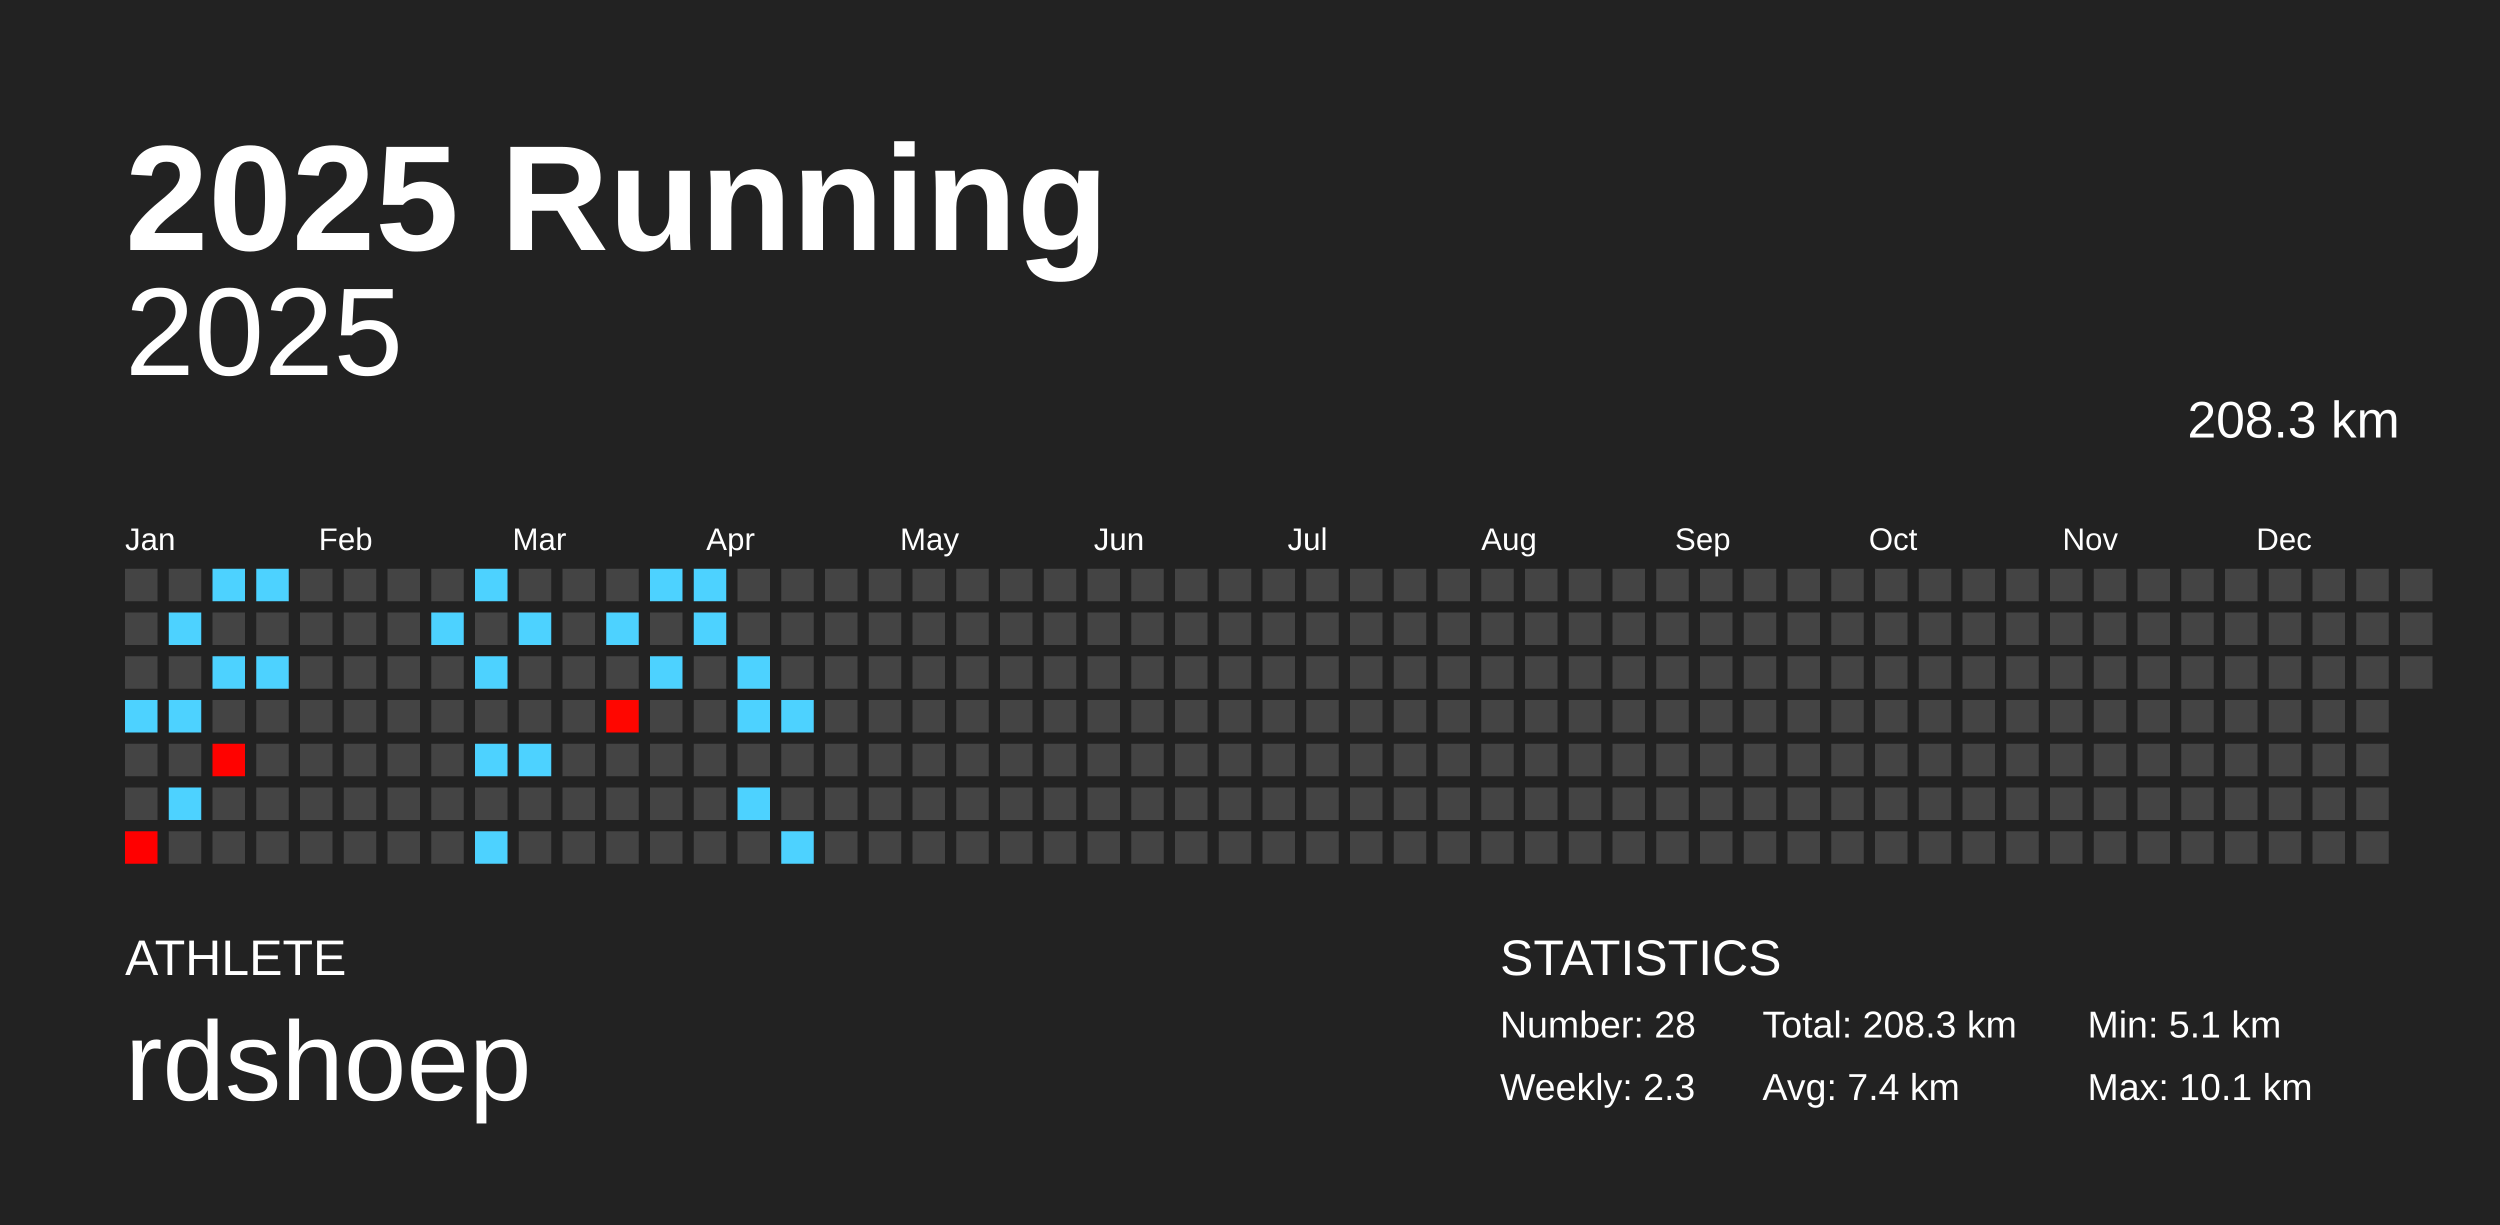
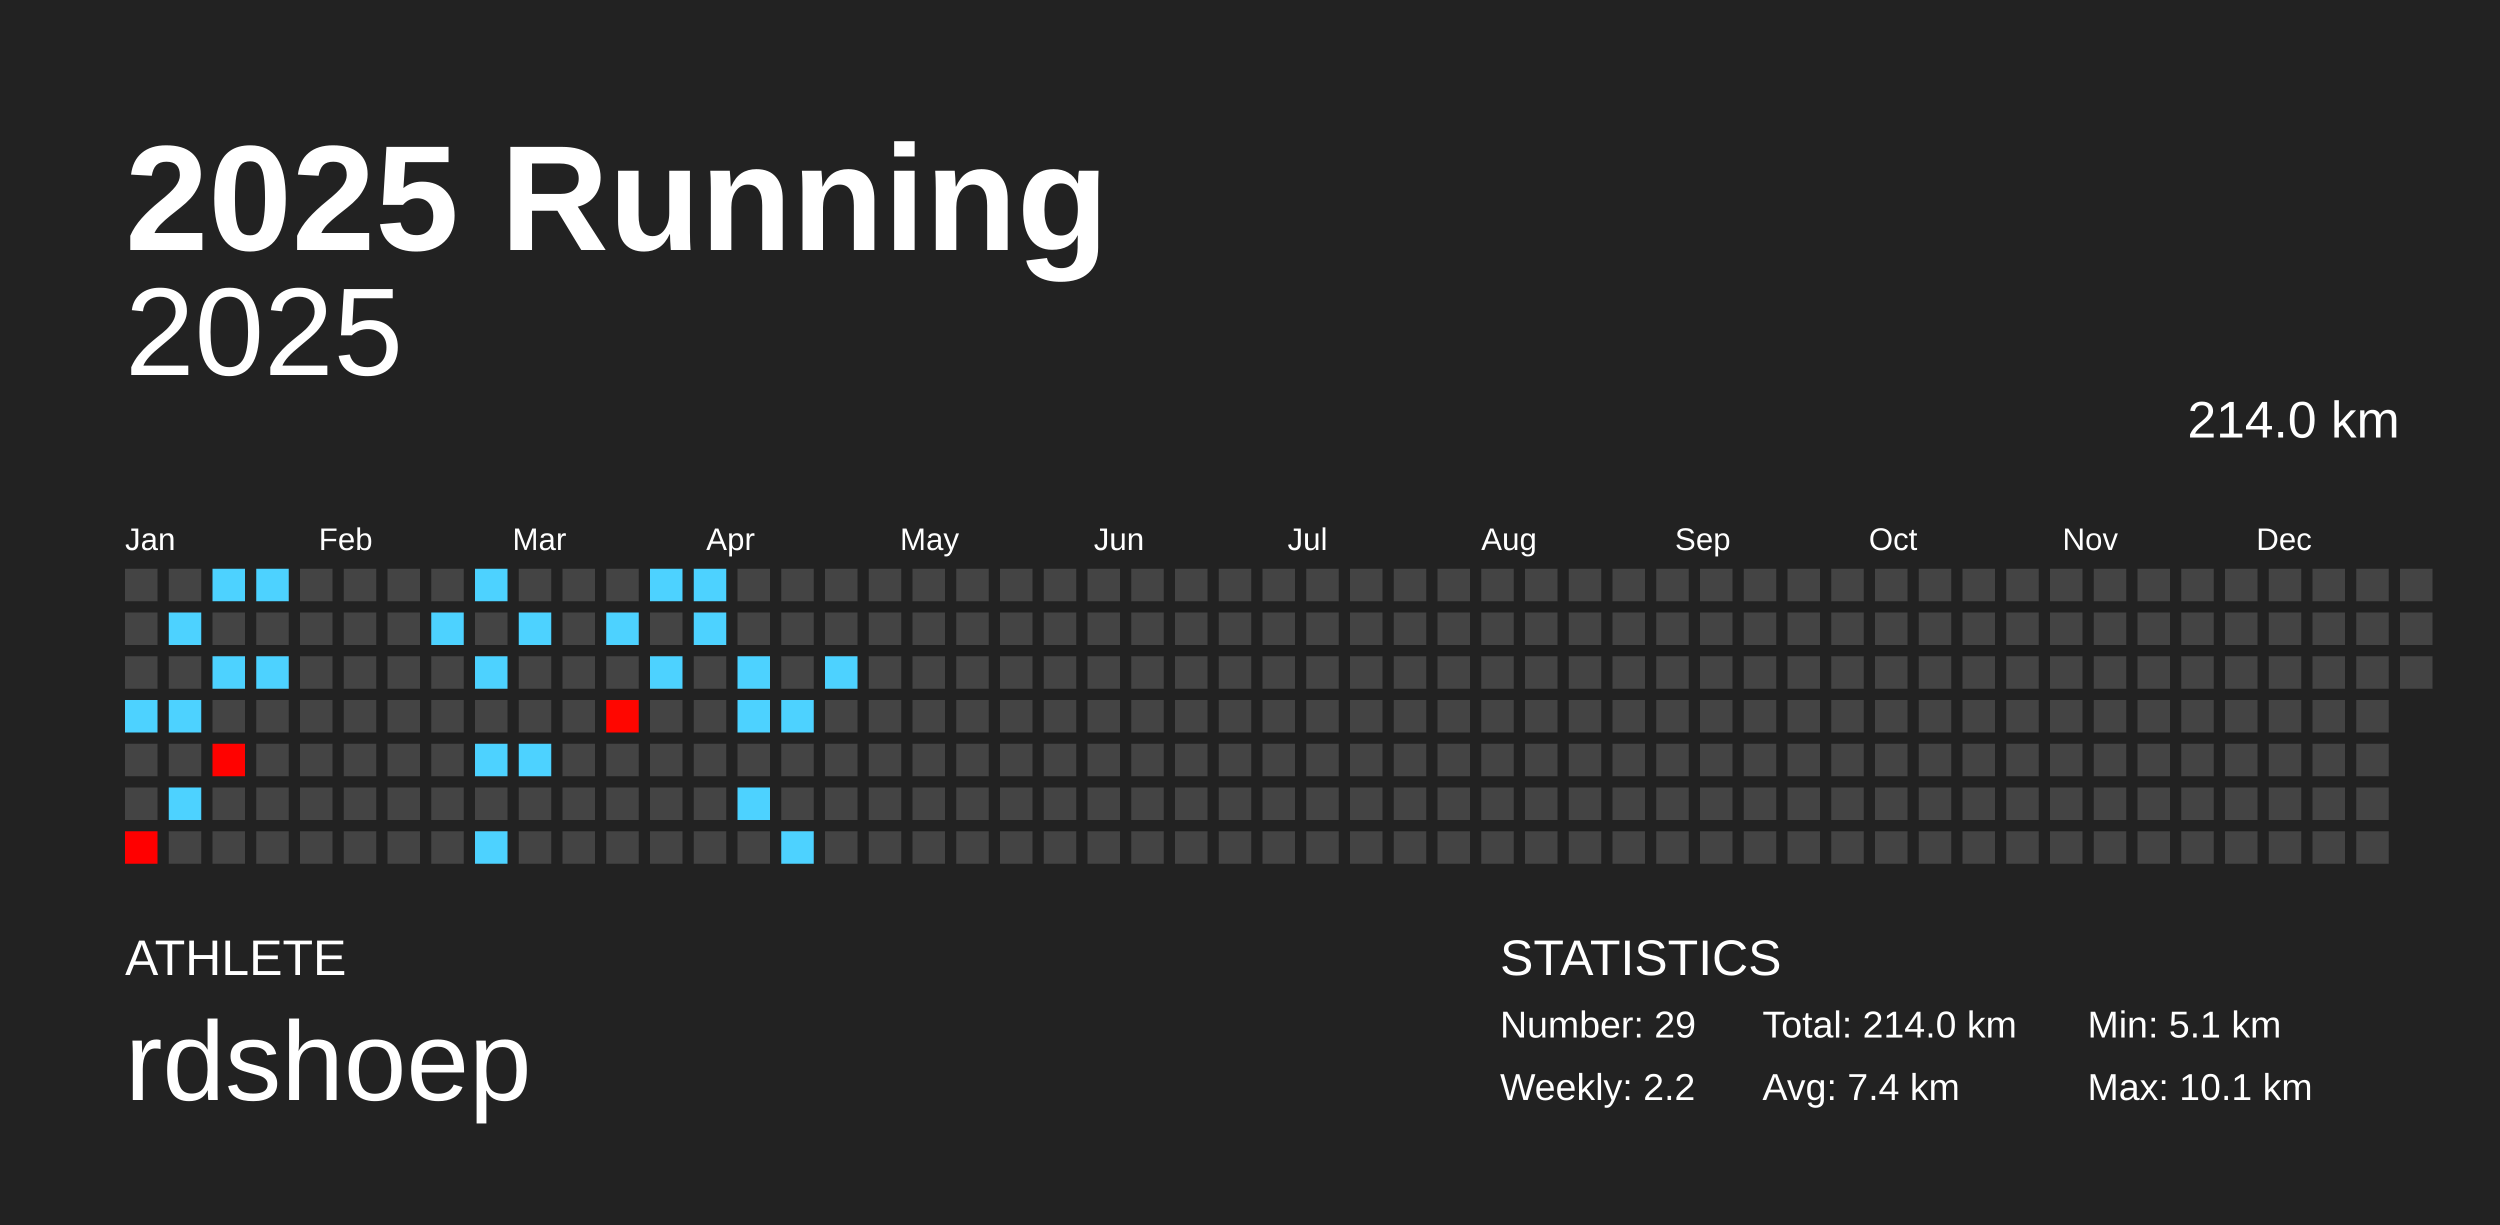
<svg xmlns="http://www.w3.org/2000/svg" baseProfile="full" height="98mm" version="1.1" viewBox="0,0,200,98" width="200mm">
  <defs />
  <rect fill="#222222" height="98" width="200" x="0" y="0" />
  <text fill="#FFFFFF" style="font-size:12px; font-family:Arial; font-weight:bold;" x="10" y="20">2025 Running</text>
  <text fill="#FFFFFF" style="font-size:4px; font-family:Arial" x="10" y="78">ATHLETE</text>
  <text fill="#FFFFFF" style="font-size:9px; font-family:Arial" x="10" y="88">rdshoep</text>
  <text fill="#FFFFFF" style="font-size:4px; font-family:Arial" x="120" y="78">STATISTICS</text>
-   <text fill="#FFFFFF" style="font-size:3px; font-family:Arial" x="120" y="83">Number: 28</text>
-   <text fill="#FFFFFF" style="font-size:3px; font-family:Arial" x="120" y="88">Weekly: 2.3</text>
-   <text fill="#FFFFFF" style="font-size:3px; font-family:Arial" x="141" y="83">Total: 208.3 km</text>
+   <text fill="#FFFFFF" style="font-size:3px; font-family:Arial" x="120" y="83">Number: 29</text>
+   <text fill="#FFFFFF" style="font-size:3px; font-family:Arial" x="120" y="88">Weekly: 2.2</text>
+   <text fill="#FFFFFF" style="font-size:3px; font-family:Arial" x="141" y="83">Total: 214.0 km</text>
  <text fill="#FFFFFF" style="font-size:3px; font-family:Arial" x="141" y="88">Avg: 7.4 km</text>
  <text fill="#FFFFFF" style="font-size:3px; font-family:Arial" x="167" y="83">Min: 5.1 km</text>
  <text fill="#FFFFFF" style="font-size:3px; font-family:Arial" x="167" y="88">Max: 10.1 km</text>
  <text alignment-baseline="hanging" fill="#FFFFFF" style="font-size:10.0px; font-family:Arial;" x="10" y="30">2025</text>
-   <text alignment-baseline="hanging" fill="#FFFFFF" style="font-size:4.125px; font-family:Arial;" x="175" y="35">208.3 km</text>
+   <text alignment-baseline="hanging" fill="#FFFFFF" style="font-size:4.125px; font-family:Arial;" x="175" y="35">214.0 km</text>
  <text fill="#FFFFFF" style="font-size:2.5px; font-family:Arial" x="10.0" y="44">Jan</text>
  <text fill="#FFFFFF" style="font-size:2.5px; font-family:Arial" x="25.5" y="44">Feb</text>
  <text fill="#FFFFFF" style="font-size:2.5px; font-family:Arial" x="41.0" y="44">Mar</text>
  <text fill="#FFFFFF" style="font-size:2.5px; font-family:Arial" x="56.5" y="44">Apr</text>
  <text fill="#FFFFFF" style="font-size:2.5px; font-family:Arial" x="72.0" y="44">May</text>
  <text fill="#FFFFFF" style="font-size:2.5px; font-family:Arial" x="87.5" y="44">Jun</text>
  <text fill="#FFFFFF" style="font-size:2.5px; font-family:Arial" x="103.0" y="44">Jul</text>
  <text fill="#FFFFFF" style="font-size:2.5px; font-family:Arial" x="118.5" y="44">Aug</text>
  <text fill="#FFFFFF" style="font-size:2.5px; font-family:Arial" x="134.0" y="44">Sep</text>
  <text fill="#FFFFFF" style="font-size:2.5px; font-family:Arial" x="149.5" y="44">Oct</text>
  <text fill="#FFFFFF" style="font-size:2.5px; font-family:Arial" x="165.0" y="44">Nov</text>
  <text fill="#FFFFFF" style="font-size:2.5px; font-family:Arial" x="180.5" y="44">Dec</text>
  <rect fill="#444444" height="2.6" width="2.6" x="10.0" y="45.5" />
  <rect fill="#444444" height="2.6" width="2.6" x="10.0" y="49.0" />
  <rect fill="#444444" height="2.6" width="2.6" x="10.0" y="52.5" />
  <rect fill="#4dd2ff" height="2.6" width="2.6" x="10.0" y="56.0" />
  <rect fill="#444444" height="2.6" width="2.6" x="10.0" y="59.5" />
  <rect fill="#444444" height="2.6" width="2.6" x="10.0" y="63.0" />
  <rect fill="#ff0000" height="2.6" width="2.6" x="10.0" y="66.5" />
  <rect fill="#444444" height="2.6" width="2.6" x="13.5" y="45.5" />
  <rect fill="#4dd2ff" height="2.6" width="2.6" x="13.5" y="49.0" />
  <rect fill="#444444" height="2.6" width="2.6" x="13.5" y="52.5" />
  <rect fill="#4dd2ff" height="2.6" width="2.6" x="13.5" y="56.0" />
  <rect fill="#444444" height="2.6" width="2.6" x="13.5" y="59.5" />
  <rect fill="#4dd2ff" height="2.6" width="2.6" x="13.5" y="63.0" />
  <rect fill="#444444" height="2.6" width="2.6" x="13.5" y="66.5" />
  <rect fill="#4dd2ff" height="2.6" width="2.6" x="17.0" y="45.5" />
  <rect fill="#444444" height="2.6" width="2.6" x="17.0" y="49.0" />
  <rect fill="#4dd2ff" height="2.6" width="2.6" x="17.0" y="52.5" />
  <rect fill="#444444" height="2.6" width="2.6" x="17.0" y="56.0" />
  <rect fill="#ff0200" height="2.6" width="2.6" x="17.0" y="59.5" />
  <rect fill="#444444" height="2.6" width="2.6" x="17.0" y="63.0" />
  <rect fill="#444444" height="2.6" width="2.6" x="17.0" y="66.5" />
  <rect fill="#4dd2ff" height="2.6" width="2.6" x="20.5" y="45.5" />
  <rect fill="#444444" height="2.6" width="2.6" x="20.5" y="49.0" />
  <rect fill="#4dd2ff" height="2.6" width="2.6" x="20.5" y="52.5" />
  <rect fill="#444444" height="2.6" width="2.6" x="20.5" y="56.0" />
  <rect fill="#444444" height="2.6" width="2.6" x="20.5" y="59.5" />
  <rect fill="#444444" height="2.6" width="2.6" x="20.5" y="63.0" />
  <rect fill="#444444" height="2.6" width="2.6" x="20.5" y="66.5" />
  <rect fill="#444444" height="2.6" width="2.6" x="24.0" y="45.5" />
  <rect fill="#444444" height="2.6" width="2.6" x="24.0" y="49.0" />
  <rect fill="#444444" height="2.6" width="2.6" x="24.0" y="52.5" />
  <rect fill="#444444" height="2.6" width="2.6" x="24.0" y="56.0" />
  <rect fill="#444444" height="2.6" width="2.6" x="24.0" y="59.5" />
  <rect fill="#444444" height="2.6" width="2.6" x="24.0" y="63.0" />
  <rect fill="#444444" height="2.6" width="2.6" x="24.0" y="66.5" />
  <rect fill="#444444" height="2.6" width="2.6" x="27.5" y="45.5" />
  <rect fill="#444444" height="2.6" width="2.6" x="27.5" y="49.0" />
  <rect fill="#444444" height="2.6" width="2.6" x="27.5" y="52.5" />
  <rect fill="#444444" height="2.6" width="2.6" x="27.5" y="56.0" />
  <rect fill="#444444" height="2.6" width="2.6" x="27.5" y="59.5" />
  <rect fill="#444444" height="2.6" width="2.6" x="27.5" y="63.0" />
  <rect fill="#444444" height="2.6" width="2.6" x="27.5" y="66.5" />
  <rect fill="#444444" height="2.6" width="2.6" x="31.0" y="45.5" />
  <rect fill="#444444" height="2.6" width="2.6" x="31.0" y="49.0" />
  <rect fill="#444444" height="2.6" width="2.6" x="31.0" y="52.5" />
  <rect fill="#444444" height="2.6" width="2.6" x="31.0" y="56.0" />
  <rect fill="#444444" height="2.6" width="2.6" x="31.0" y="59.5" />
  <rect fill="#444444" height="2.6" width="2.6" x="31.0" y="63.0" />
  <rect fill="#444444" height="2.6" width="2.6" x="31.0" y="66.5" />
  <rect fill="#444444" height="2.6" width="2.6" x="34.5" y="45.5" />
  <rect fill="#4dd2ff" height="2.6" width="2.6" x="34.5" y="49.0" />
  <rect fill="#444444" height="2.6" width="2.6" x="34.5" y="52.5" />
  <rect fill="#444444" height="2.6" width="2.6" x="34.5" y="56.0" />
  <rect fill="#444444" height="2.6" width="2.6" x="34.5" y="59.5" />
  <rect fill="#444444" height="2.6" width="2.6" x="34.5" y="63.0" />
  <rect fill="#444444" height="2.6" width="2.6" x="34.5" y="66.5" />
  <rect fill="#4dd2ff" height="2.6" width="2.6" x="38.0" y="45.5" />
  <rect fill="#444444" height="2.6" width="2.6" x="38.0" y="49.0" />
  <rect fill="#4dd2ff" height="2.6" width="2.6" x="38.0" y="52.5" />
  <rect fill="#444444" height="2.6" width="2.6" x="38.0" y="56.0" />
  <rect fill="#4dd2ff" height="2.6" width="2.6" x="38.0" y="59.5" />
  <rect fill="#444444" height="2.6" width="2.6" x="38.0" y="63.0" />
  <rect fill="#4dd2ff" height="2.6" width="2.6" x="38.0" y="66.5" />
  <rect fill="#444444" height="2.6" width="2.6" x="41.5" y="45.5" />
  <rect fill="#4dd2ff" height="2.6" width="2.6" x="41.5" y="49.0" />
  <rect fill="#444444" height="2.6" width="2.6" x="41.5" y="52.5" />
  <rect fill="#444444" height="2.6" width="2.6" x="41.5" y="56.0" />
  <rect fill="#4dd2ff" height="2.6" width="2.6" x="41.5" y="59.5" />
  <rect fill="#444444" height="2.6" width="2.6" x="41.5" y="63.0" />
  <rect fill="#444444" height="2.6" width="2.6" x="41.5" y="66.5" />
  <rect fill="#444444" height="2.6" width="2.6" x="45.0" y="45.5" />
  <rect fill="#444444" height="2.6" width="2.6" x="45.0" y="49.0" />
  <rect fill="#444444" height="2.6" width="2.6" x="45.0" y="52.5" />
  <rect fill="#444444" height="2.6" width="2.6" x="45.0" y="56.0" />
  <rect fill="#444444" height="2.6" width="2.6" x="45.0" y="59.5" />
  <rect fill="#444444" height="2.6" width="2.6" x="45.0" y="63.0" />
  <rect fill="#444444" height="2.6" width="2.6" x="45.0" y="66.5" />
  <rect fill="#444444" height="2.6" width="2.6" x="48.5" y="45.5" />
  <rect fill="#4dd2ff" height="2.6" width="2.6" x="48.5" y="49.0" />
  <rect fill="#444444" height="2.6" width="2.6" x="48.5" y="52.5" />
  <rect fill="#ff0600" height="2.6" width="2.6" x="48.5" y="56.0" />
  <rect fill="#444444" height="2.6" width="2.6" x="48.5" y="59.5" />
  <rect fill="#444444" height="2.6" width="2.6" x="48.5" y="63.0" />
  <rect fill="#444444" height="2.6" width="2.6" x="48.5" y="66.5" />
  <rect fill="#4dd2ff" height="2.6" width="2.6" x="52.0" y="45.5" />
  <rect fill="#444444" height="2.6" width="2.6" x="52.0" y="49.0" />
  <rect fill="#4dd2ff" height="2.6" width="2.6" x="52.0" y="52.5" />
  <rect fill="#444444" height="2.6" width="2.6" x="52.0" y="56.0" />
  <rect fill="#444444" height="2.6" width="2.6" x="52.0" y="59.5" />
  <rect fill="#444444" height="2.6" width="2.6" x="52.0" y="63.0" />
  <rect fill="#444444" height="2.6" width="2.6" x="52.0" y="66.5" />
  <rect fill="#4dd2ff" height="2.6" width="2.6" x="55.5" y="45.5" />
  <rect fill="#4dd2ff" height="2.6" width="2.6" x="55.5" y="49.0" />
  <rect fill="#444444" height="2.6" width="2.6" x="55.5" y="52.5" />
  <rect fill="#444444" height="2.6" width="2.6" x="55.5" y="56.0" />
  <rect fill="#444444" height="2.6" width="2.6" x="55.5" y="59.5" />
  <rect fill="#444444" height="2.6" width="2.6" x="55.5" y="63.0" />
  <rect fill="#444444" height="2.6" width="2.6" x="55.5" y="66.5" />
  <rect fill="#444444" height="2.6" width="2.6" x="59.0" y="45.5" />
  <rect fill="#444444" height="2.6" width="2.6" x="59.0" y="49.0" />
  <rect fill="#4dd2ff" height="2.6" width="2.6" x="59.0" y="52.5" />
  <rect fill="#4dd2ff" height="2.6" width="2.6" x="59.0" y="56.0" />
  <rect fill="#444444" height="2.6" width="2.6" x="59.0" y="59.5" />
  <rect fill="#4dd2ff" height="2.6" width="2.6" x="59.0" y="63.0" />
  <rect fill="#444444" height="2.6" width="2.6" x="59.0" y="66.5" />
  <rect fill="#444444" height="2.6" width="2.6" x="62.5" y="45.5" />
  <rect fill="#444444" height="2.6" width="2.6" x="62.5" y="49.0" />
  <rect fill="#444444" height="2.6" width="2.6" x="62.5" y="52.5" />
  <rect fill="#4dd2ff" height="2.6" width="2.6" x="62.5" y="56.0" />
  <rect fill="#444444" height="2.6" width="2.6" x="62.5" y="59.5" />
  <rect fill="#444444" height="2.6" width="2.6" x="62.5" y="63.0" />
  <rect fill="#4dd2ff" height="2.6" width="2.6" x="62.5" y="66.5" />
  <rect fill="#444444" height="2.6" width="2.6" x="66.0" y="45.5" />
  <rect fill="#444444" height="2.6" width="2.6" x="66.0" y="49.0" />
-   <rect fill="#444444" height="2.6" width="2.6" x="66.0" y="52.5" />
+   <rect fill="#4dd2ff" height="2.6" width="2.6" x="66.0" y="52.5" />
  <rect fill="#444444" height="2.6" width="2.6" x="66.0" y="56.0" />
  <rect fill="#444444" height="2.6" width="2.6" x="66.0" y="59.5" />
  <rect fill="#444444" height="2.6" width="2.6" x="66.0" y="63.0" />
  <rect fill="#444444" height="2.6" width="2.6" x="66.0" y="66.5" />
  <rect fill="#444444" height="2.6" width="2.6" x="69.5" y="45.5" />
  <rect fill="#444444" height="2.6" width="2.6" x="69.5" y="49.0" />
  <rect fill="#444444" height="2.6" width="2.6" x="69.5" y="52.5" />
  <rect fill="#444444" height="2.6" width="2.6" x="69.5" y="56.0" />
  <rect fill="#444444" height="2.6" width="2.6" x="69.5" y="59.5" />
  <rect fill="#444444" height="2.6" width="2.6" x="69.5" y="63.0" />
  <rect fill="#444444" height="2.6" width="2.6" x="69.5" y="66.5" />
  <rect fill="#444444" height="2.6" width="2.6" x="73.0" y="45.5" />
  <rect fill="#444444" height="2.6" width="2.6" x="73.0" y="49.0" />
  <rect fill="#444444" height="2.6" width="2.6" x="73.0" y="52.5" />
  <rect fill="#444444" height="2.6" width="2.6" x="73.0" y="56.0" />
  <rect fill="#444444" height="2.6" width="2.6" x="73.0" y="59.5" />
  <rect fill="#444444" height="2.6" width="2.6" x="73.0" y="63.0" />
  <rect fill="#444444" height="2.6" width="2.6" x="73.0" y="66.5" />
  <rect fill="#444444" height="2.6" width="2.6" x="76.5" y="45.5" />
  <rect fill="#444444" height="2.6" width="2.6" x="76.5" y="49.0" />
  <rect fill="#444444" height="2.6" width="2.6" x="76.5" y="52.5" />
  <rect fill="#444444" height="2.6" width="2.6" x="76.5" y="56.0" />
  <rect fill="#444444" height="2.6" width="2.6" x="76.5" y="59.5" />
  <rect fill="#444444" height="2.6" width="2.6" x="76.5" y="63.0" />
  <rect fill="#444444" height="2.6" width="2.6" x="76.5" y="66.5" />
  <rect fill="#444444" height="2.6" width="2.6" x="80.0" y="45.5" />
  <rect fill="#444444" height="2.6" width="2.6" x="80.0" y="49.0" />
  <rect fill="#444444" height="2.6" width="2.6" x="80.0" y="52.5" />
  <rect fill="#444444" height="2.6" width="2.6" x="80.0" y="56.0" />
  <rect fill="#444444" height="2.6" width="2.6" x="80.0" y="59.5" />
  <rect fill="#444444" height="2.6" width="2.6" x="80.0" y="63.0" />
  <rect fill="#444444" height="2.6" width="2.6" x="80.0" y="66.5" />
  <rect fill="#444444" height="2.6" width="2.6" x="83.5" y="45.5" />
  <rect fill="#444444" height="2.6" width="2.6" x="83.5" y="49.0" />
  <rect fill="#444444" height="2.6" width="2.6" x="83.5" y="52.5" />
  <rect fill="#444444" height="2.6" width="2.6" x="83.5" y="56.0" />
  <rect fill="#444444" height="2.6" width="2.6" x="83.5" y="59.5" />
  <rect fill="#444444" height="2.6" width="2.6" x="83.5" y="63.0" />
  <rect fill="#444444" height="2.6" width="2.6" x="83.5" y="66.5" />
  <rect fill="#444444" height="2.6" width="2.6" x="87.0" y="45.5" />
  <rect fill="#444444" height="2.6" width="2.6" x="87.0" y="49.0" />
  <rect fill="#444444" height="2.6" width="2.6" x="87.0" y="52.5" />
  <rect fill="#444444" height="2.6" width="2.6" x="87.0" y="56.0" />
  <rect fill="#444444" height="2.6" width="2.6" x="87.0" y="59.5" />
  <rect fill="#444444" height="2.6" width="2.6" x="87.0" y="63.0" />
  <rect fill="#444444" height="2.6" width="2.6" x="87.0" y="66.5" />
  <rect fill="#444444" height="2.6" width="2.6" x="90.5" y="45.5" />
  <rect fill="#444444" height="2.6" width="2.6" x="90.5" y="49.0" />
  <rect fill="#444444" height="2.6" width="2.6" x="90.5" y="52.5" />
  <rect fill="#444444" height="2.6" width="2.6" x="90.5" y="56.0" />
  <rect fill="#444444" height="2.6" width="2.6" x="90.5" y="59.5" />
  <rect fill="#444444" height="2.6" width="2.6" x="90.5" y="63.0" />
  <rect fill="#444444" height="2.6" width="2.6" x="90.5" y="66.5" />
  <rect fill="#444444" height="2.6" width="2.6" x="94.0" y="45.5" />
  <rect fill="#444444" height="2.6" width="2.6" x="94.0" y="49.0" />
  <rect fill="#444444" height="2.6" width="2.6" x="94.0" y="52.5" />
  <rect fill="#444444" height="2.6" width="2.6" x="94.0" y="56.0" />
  <rect fill="#444444" height="2.6" width="2.6" x="94.0" y="59.5" />
  <rect fill="#444444" height="2.6" width="2.6" x="94.0" y="63.0" />
  <rect fill="#444444" height="2.6" width="2.6" x="94.0" y="66.5" />
  <rect fill="#444444" height="2.6" width="2.6" x="97.5" y="45.5" />
  <rect fill="#444444" height="2.6" width="2.6" x="97.5" y="49.0" />
  <rect fill="#444444" height="2.6" width="2.6" x="97.5" y="52.5" />
  <rect fill="#444444" height="2.6" width="2.6" x="97.5" y="56.0" />
  <rect fill="#444444" height="2.6" width="2.6" x="97.5" y="59.5" />
  <rect fill="#444444" height="2.6" width="2.6" x="97.5" y="63.0" />
  <rect fill="#444444" height="2.6" width="2.6" x="97.5" y="66.5" />
  <rect fill="#444444" height="2.6" width="2.6" x="101.0" y="45.5" />
  <rect fill="#444444" height="2.6" width="2.6" x="101.0" y="49.0" />
  <rect fill="#444444" height="2.6" width="2.6" x="101.0" y="52.5" />
  <rect fill="#444444" height="2.6" width="2.6" x="101.0" y="56.0" />
  <rect fill="#444444" height="2.6" width="2.6" x="101.0" y="59.5" />
  <rect fill="#444444" height="2.6" width="2.6" x="101.0" y="63.0" />
  <rect fill="#444444" height="2.6" width="2.6" x="101.0" y="66.5" />
  <rect fill="#444444" height="2.6" width="2.6" x="104.5" y="45.5" />
  <rect fill="#444444" height="2.6" width="2.6" x="104.5" y="49.0" />
  <rect fill="#444444" height="2.6" width="2.6" x="104.5" y="52.5" />
  <rect fill="#444444" height="2.6" width="2.6" x="104.5" y="56.0" />
  <rect fill="#444444" height="2.6" width="2.6" x="104.5" y="59.5" />
  <rect fill="#444444" height="2.6" width="2.6" x="104.5" y="63.0" />
  <rect fill="#444444" height="2.6" width="2.6" x="104.5" y="66.5" />
  <rect fill="#444444" height="2.6" width="2.6" x="108.0" y="45.5" />
  <rect fill="#444444" height="2.6" width="2.6" x="108.0" y="49.0" />
  <rect fill="#444444" height="2.6" width="2.6" x="108.0" y="52.5" />
  <rect fill="#444444" height="2.6" width="2.6" x="108.0" y="56.0" />
  <rect fill="#444444" height="2.6" width="2.6" x="108.0" y="59.5" />
  <rect fill="#444444" height="2.6" width="2.6" x="108.0" y="63.0" />
  <rect fill="#444444" height="2.6" width="2.6" x="108.0" y="66.5" />
  <rect fill="#444444" height="2.6" width="2.6" x="111.5" y="45.5" />
  <rect fill="#444444" height="2.6" width="2.6" x="111.5" y="49.0" />
  <rect fill="#444444" height="2.6" width="2.6" x="111.5" y="52.5" />
  <rect fill="#444444" height="2.6" width="2.6" x="111.5" y="56.0" />
  <rect fill="#444444" height="2.6" width="2.6" x="111.5" y="59.5" />
  <rect fill="#444444" height="2.6" width="2.6" x="111.5" y="63.0" />
  <rect fill="#444444" height="2.6" width="2.6" x="111.5" y="66.5" />
  <rect fill="#444444" height="2.6" width="2.6" x="115.0" y="45.5" />
  <rect fill="#444444" height="2.6" width="2.6" x="115.0" y="49.0" />
  <rect fill="#444444" height="2.6" width="2.6" x="115.0" y="52.5" />
  <rect fill="#444444" height="2.6" width="2.6" x="115.0" y="56.0" />
  <rect fill="#444444" height="2.6" width="2.6" x="115.0" y="59.5" />
  <rect fill="#444444" height="2.6" width="2.6" x="115.0" y="63.0" />
  <rect fill="#444444" height="2.6" width="2.6" x="115.0" y="66.5" />
  <rect fill="#444444" height="2.6" width="2.6" x="118.5" y="45.5" />
  <rect fill="#444444" height="2.6" width="2.6" x="118.5" y="49.0" />
  <rect fill="#444444" height="2.6" width="2.6" x="118.5" y="52.5" />
  <rect fill="#444444" height="2.6" width="2.6" x="118.5" y="56.0" />
  <rect fill="#444444" height="2.6" width="2.6" x="118.5" y="59.5" />
  <rect fill="#444444" height="2.6" width="2.6" x="118.5" y="63.0" />
  <rect fill="#444444" height="2.6" width="2.6" x="118.5" y="66.5" />
  <rect fill="#444444" height="2.6" width="2.6" x="122.0" y="45.5" />
  <rect fill="#444444" height="2.6" width="2.6" x="122.0" y="49.0" />
  <rect fill="#444444" height="2.6" width="2.6" x="122.0" y="52.5" />
  <rect fill="#444444" height="2.6" width="2.6" x="122.0" y="56.0" />
  <rect fill="#444444" height="2.6" width="2.6" x="122.0" y="59.5" />
  <rect fill="#444444" height="2.6" width="2.6" x="122.0" y="63.0" />
  <rect fill="#444444" height="2.6" width="2.6" x="122.0" y="66.5" />
  <rect fill="#444444" height="2.6" width="2.6" x="125.5" y="45.5" />
  <rect fill="#444444" height="2.6" width="2.6" x="125.5" y="49.0" />
  <rect fill="#444444" height="2.6" width="2.6" x="125.5" y="52.5" />
  <rect fill="#444444" height="2.6" width="2.6" x="125.5" y="56.0" />
  <rect fill="#444444" height="2.6" width="2.6" x="125.5" y="59.5" />
  <rect fill="#444444" height="2.6" width="2.6" x="125.5" y="63.0" />
  <rect fill="#444444" height="2.6" width="2.6" x="125.5" y="66.5" />
  <rect fill="#444444" height="2.6" width="2.6" x="129.0" y="45.5" />
  <rect fill="#444444" height="2.6" width="2.6" x="129.0" y="49.0" />
  <rect fill="#444444" height="2.6" width="2.6" x="129.0" y="52.5" />
  <rect fill="#444444" height="2.6" width="2.6" x="129.0" y="56.0" />
  <rect fill="#444444" height="2.6" width="2.6" x="129.0" y="59.5" />
  <rect fill="#444444" height="2.6" width="2.6" x="129.0" y="63.0" />
  <rect fill="#444444" height="2.6" width="2.6" x="129.0" y="66.5" />
  <rect fill="#444444" height="2.6" width="2.6" x="132.5" y="45.5" />
  <rect fill="#444444" height="2.6" width="2.6" x="132.5" y="49.0" />
  <rect fill="#444444" height="2.6" width="2.6" x="132.5" y="52.5" />
  <rect fill="#444444" height="2.6" width="2.6" x="132.5" y="56.0" />
  <rect fill="#444444" height="2.6" width="2.6" x="132.5" y="59.5" />
  <rect fill="#444444" height="2.6" width="2.6" x="132.5" y="63.0" />
  <rect fill="#444444" height="2.6" width="2.6" x="132.5" y="66.5" />
  <rect fill="#444444" height="2.6" width="2.6" x="136.0" y="45.5" />
  <rect fill="#444444" height="2.6" width="2.6" x="136.0" y="49.0" />
  <rect fill="#444444" height="2.6" width="2.6" x="136.0" y="52.5" />
  <rect fill="#444444" height="2.6" width="2.6" x="136.0" y="56.0" />
  <rect fill="#444444" height="2.6" width="2.6" x="136.0" y="59.5" />
  <rect fill="#444444" height="2.6" width="2.6" x="136.0" y="63.0" />
  <rect fill="#444444" height="2.6" width="2.6" x="136.0" y="66.5" />
  <rect fill="#444444" height="2.6" width="2.6" x="139.5" y="45.5" />
  <rect fill="#444444" height="2.6" width="2.6" x="139.5" y="49.0" />
  <rect fill="#444444" height="2.6" width="2.6" x="139.5" y="52.5" />
  <rect fill="#444444" height="2.6" width="2.6" x="139.5" y="56.0" />
  <rect fill="#444444" height="2.6" width="2.6" x="139.5" y="59.5" />
  <rect fill="#444444" height="2.6" width="2.6" x="139.5" y="63.0" />
  <rect fill="#444444" height="2.6" width="2.6" x="139.5" y="66.5" />
  <rect fill="#444444" height="2.6" width="2.6" x="143.0" y="45.5" />
  <rect fill="#444444" height="2.6" width="2.6" x="143.0" y="49.0" />
  <rect fill="#444444" height="2.6" width="2.6" x="143.0" y="52.5" />
  <rect fill="#444444" height="2.6" width="2.6" x="143.0" y="56.0" />
  <rect fill="#444444" height="2.6" width="2.6" x="143.0" y="59.5" />
  <rect fill="#444444" height="2.6" width="2.6" x="143.0" y="63.0" />
  <rect fill="#444444" height="2.6" width="2.6" x="143.0" y="66.5" />
  <rect fill="#444444" height="2.6" width="2.6" x="146.5" y="45.5" />
  <rect fill="#444444" height="2.6" width="2.6" x="146.5" y="49.0" />
  <rect fill="#444444" height="2.6" width="2.6" x="146.5" y="52.5" />
  <rect fill="#444444" height="2.6" width="2.6" x="146.5" y="56.0" />
  <rect fill="#444444" height="2.6" width="2.6" x="146.5" y="59.5" />
  <rect fill="#444444" height="2.6" width="2.6" x="146.5" y="63.0" />
  <rect fill="#444444" height="2.6" width="2.6" x="146.5" y="66.5" />
  <rect fill="#444444" height="2.6" width="2.6" x="150.0" y="45.5" />
  <rect fill="#444444" height="2.6" width="2.6" x="150.0" y="49.0" />
  <rect fill="#444444" height="2.6" width="2.6" x="150.0" y="52.5" />
  <rect fill="#444444" height="2.6" width="2.6" x="150.0" y="56.0" />
  <rect fill="#444444" height="2.6" width="2.6" x="150.0" y="59.5" />
  <rect fill="#444444" height="2.6" width="2.6" x="150.0" y="63.0" />
  <rect fill="#444444" height="2.6" width="2.6" x="150.0" y="66.5" />
  <rect fill="#444444" height="2.6" width="2.6" x="153.5" y="45.5" />
  <rect fill="#444444" height="2.6" width="2.6" x="153.5" y="49.0" />
  <rect fill="#444444" height="2.6" width="2.6" x="153.5" y="52.5" />
  <rect fill="#444444" height="2.6" width="2.6" x="153.5" y="56.0" />
  <rect fill="#444444" height="2.6" width="2.6" x="153.5" y="59.5" />
  <rect fill="#444444" height="2.6" width="2.6" x="153.5" y="63.0" />
  <rect fill="#444444" height="2.6" width="2.6" x="153.5" y="66.5" />
  <rect fill="#444444" height="2.6" width="2.6" x="157.0" y="45.5" />
  <rect fill="#444444" height="2.6" width="2.6" x="157.0" y="49.0" />
  <rect fill="#444444" height="2.6" width="2.6" x="157.0" y="52.5" />
  <rect fill="#444444" height="2.6" width="2.6" x="157.0" y="56.0" />
  <rect fill="#444444" height="2.6" width="2.6" x="157.0" y="59.5" />
  <rect fill="#444444" height="2.6" width="2.6" x="157.0" y="63.0" />
  <rect fill="#444444" height="2.6" width="2.6" x="157.0" y="66.5" />
  <rect fill="#444444" height="2.6" width="2.6" x="160.5" y="45.5" />
  <rect fill="#444444" height="2.6" width="2.6" x="160.5" y="49.0" />
  <rect fill="#444444" height="2.6" width="2.6" x="160.5" y="52.5" />
  <rect fill="#444444" height="2.6" width="2.6" x="160.5" y="56.0" />
  <rect fill="#444444" height="2.6" width="2.6" x="160.5" y="59.5" />
  <rect fill="#444444" height="2.6" width="2.6" x="160.5" y="63.0" />
  <rect fill="#444444" height="2.6" width="2.6" x="160.5" y="66.5" />
  <rect fill="#444444" height="2.6" width="2.6" x="164.0" y="45.5" />
  <rect fill="#444444" height="2.6" width="2.6" x="164.0" y="49.0" />
  <rect fill="#444444" height="2.6" width="2.6" x="164.0" y="52.5" />
  <rect fill="#444444" height="2.6" width="2.6" x="164.0" y="56.0" />
  <rect fill="#444444" height="2.6" width="2.6" x="164.0" y="59.5" />
  <rect fill="#444444" height="2.6" width="2.6" x="164.0" y="63.0" />
  <rect fill="#444444" height="2.6" width="2.6" x="164.0" y="66.5" />
  <rect fill="#444444" height="2.6" width="2.6" x="167.5" y="45.5" />
  <rect fill="#444444" height="2.6" width="2.6" x="167.5" y="49.0" />
  <rect fill="#444444" height="2.6" width="2.6" x="167.5" y="52.5" />
  <rect fill="#444444" height="2.6" width="2.6" x="167.5" y="56.0" />
  <rect fill="#444444" height="2.6" width="2.6" x="167.5" y="59.5" />
  <rect fill="#444444" height="2.6" width="2.6" x="167.5" y="63.0" />
  <rect fill="#444444" height="2.6" width="2.6" x="167.5" y="66.5" />
  <rect fill="#444444" height="2.6" width="2.6" x="171.0" y="45.5" />
  <rect fill="#444444" height="2.6" width="2.6" x="171.0" y="49.0" />
  <rect fill="#444444" height="2.6" width="2.6" x="171.0" y="52.5" />
  <rect fill="#444444" height="2.6" width="2.6" x="171.0" y="56.0" />
  <rect fill="#444444" height="2.6" width="2.6" x="171.0" y="59.5" />
  <rect fill="#444444" height="2.6" width="2.6" x="171.0" y="63.0" />
  <rect fill="#444444" height="2.6" width="2.6" x="171.0" y="66.5" />
  <rect fill="#444444" height="2.6" width="2.6" x="174.5" y="45.5" />
  <rect fill="#444444" height="2.6" width="2.6" x="174.5" y="49.0" />
  <rect fill="#444444" height="2.6" width="2.6" x="174.5" y="52.5" />
  <rect fill="#444444" height="2.6" width="2.6" x="174.5" y="56.0" />
  <rect fill="#444444" height="2.6" width="2.6" x="174.5" y="59.5" />
  <rect fill="#444444" height="2.6" width="2.6" x="174.5" y="63.0" />
  <rect fill="#444444" height="2.6" width="2.6" x="174.5" y="66.5" />
  <rect fill="#444444" height="2.6" width="2.6" x="178.0" y="45.5" />
  <rect fill="#444444" height="2.6" width="2.6" x="178.0" y="49.0" />
  <rect fill="#444444" height="2.6" width="2.6" x="178.0" y="52.5" />
  <rect fill="#444444" height="2.6" width="2.6" x="178.0" y="56.0" />
  <rect fill="#444444" height="2.6" width="2.6" x="178.0" y="59.5" />
  <rect fill="#444444" height="2.6" width="2.6" x="178.0" y="63.0" />
  <rect fill="#444444" height="2.6" width="2.6" x="178.0" y="66.5" />
  <rect fill="#444444" height="2.6" width="2.6" x="181.5" y="45.5" />
  <rect fill="#444444" height="2.6" width="2.6" x="181.5" y="49.0" />
  <rect fill="#444444" height="2.6" width="2.6" x="181.5" y="52.5" />
  <rect fill="#444444" height="2.6" width="2.6" x="181.5" y="56.0" />
  <rect fill="#444444" height="2.6" width="2.6" x="181.5" y="59.5" />
  <rect fill="#444444" height="2.6" width="2.6" x="181.5" y="63.0" />
  <rect fill="#444444" height="2.6" width="2.6" x="181.5" y="66.5" />
  <rect fill="#444444" height="2.6" width="2.6" x="185.0" y="45.5" />
  <rect fill="#444444" height="2.6" width="2.6" x="185.0" y="49.0" />
  <rect fill="#444444" height="2.6" width="2.6" x="185.0" y="52.5" />
  <rect fill="#444444" height="2.6" width="2.6" x="185.0" y="56.0" />
  <rect fill="#444444" height="2.6" width="2.6" x="185.0" y="59.5" />
  <rect fill="#444444" height="2.6" width="2.6" x="185.0" y="63.0" />
  <rect fill="#444444" height="2.6" width="2.6" x="185.0" y="66.5" />
  <rect fill="#444444" height="2.6" width="2.6" x="188.5" y="45.5" />
  <rect fill="#444444" height="2.6" width="2.6" x="188.5" y="49.0" />
  <rect fill="#444444" height="2.6" width="2.6" x="188.5" y="52.5" />
  <rect fill="#444444" height="2.6" width="2.6" x="188.5" y="56.0" />
  <rect fill="#444444" height="2.6" width="2.6" x="188.5" y="59.5" />
  <rect fill="#444444" height="2.6" width="2.6" x="188.5" y="63.0" />
  <rect fill="#444444" height="2.6" width="2.6" x="188.5" y="66.5" />
  <rect fill="#444444" height="2.6" width="2.6" x="192.0" y="45.5" />
  <rect fill="#444444" height="2.6" width="2.6" x="192.0" y="49.0" />
  <rect fill="#444444" height="2.6" width="2.6" x="192.0" y="52.5" />
</svg>
